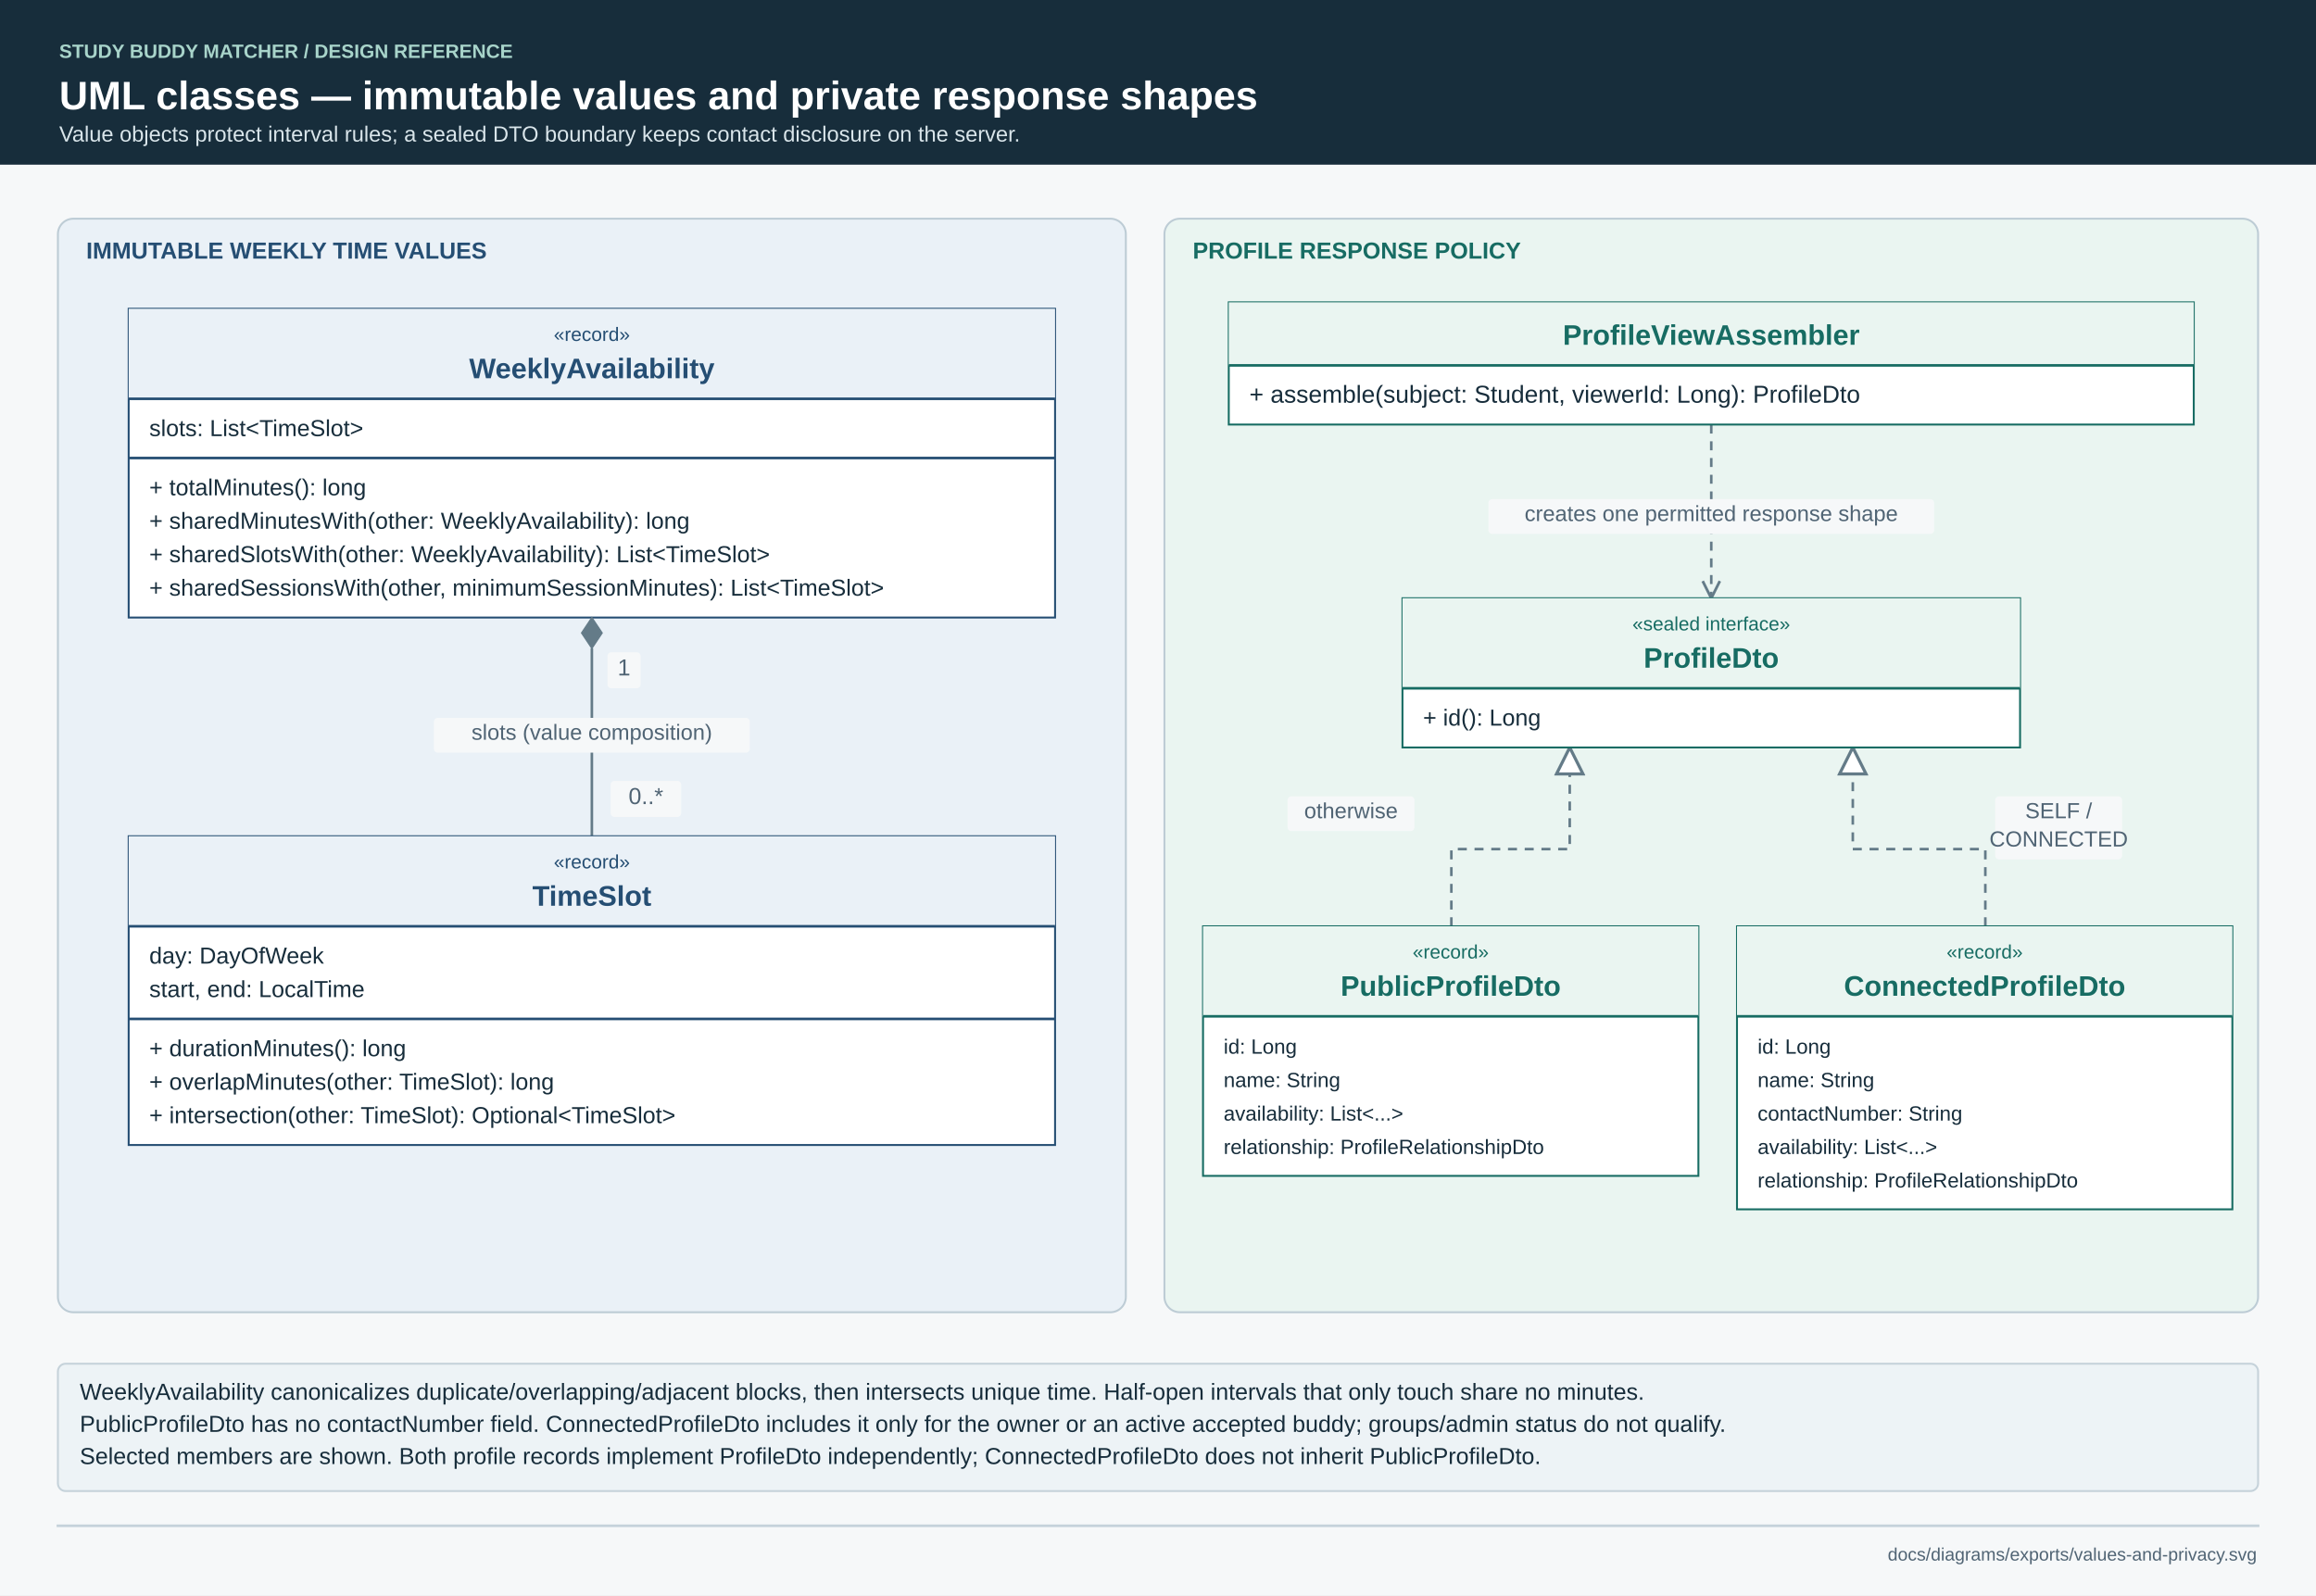
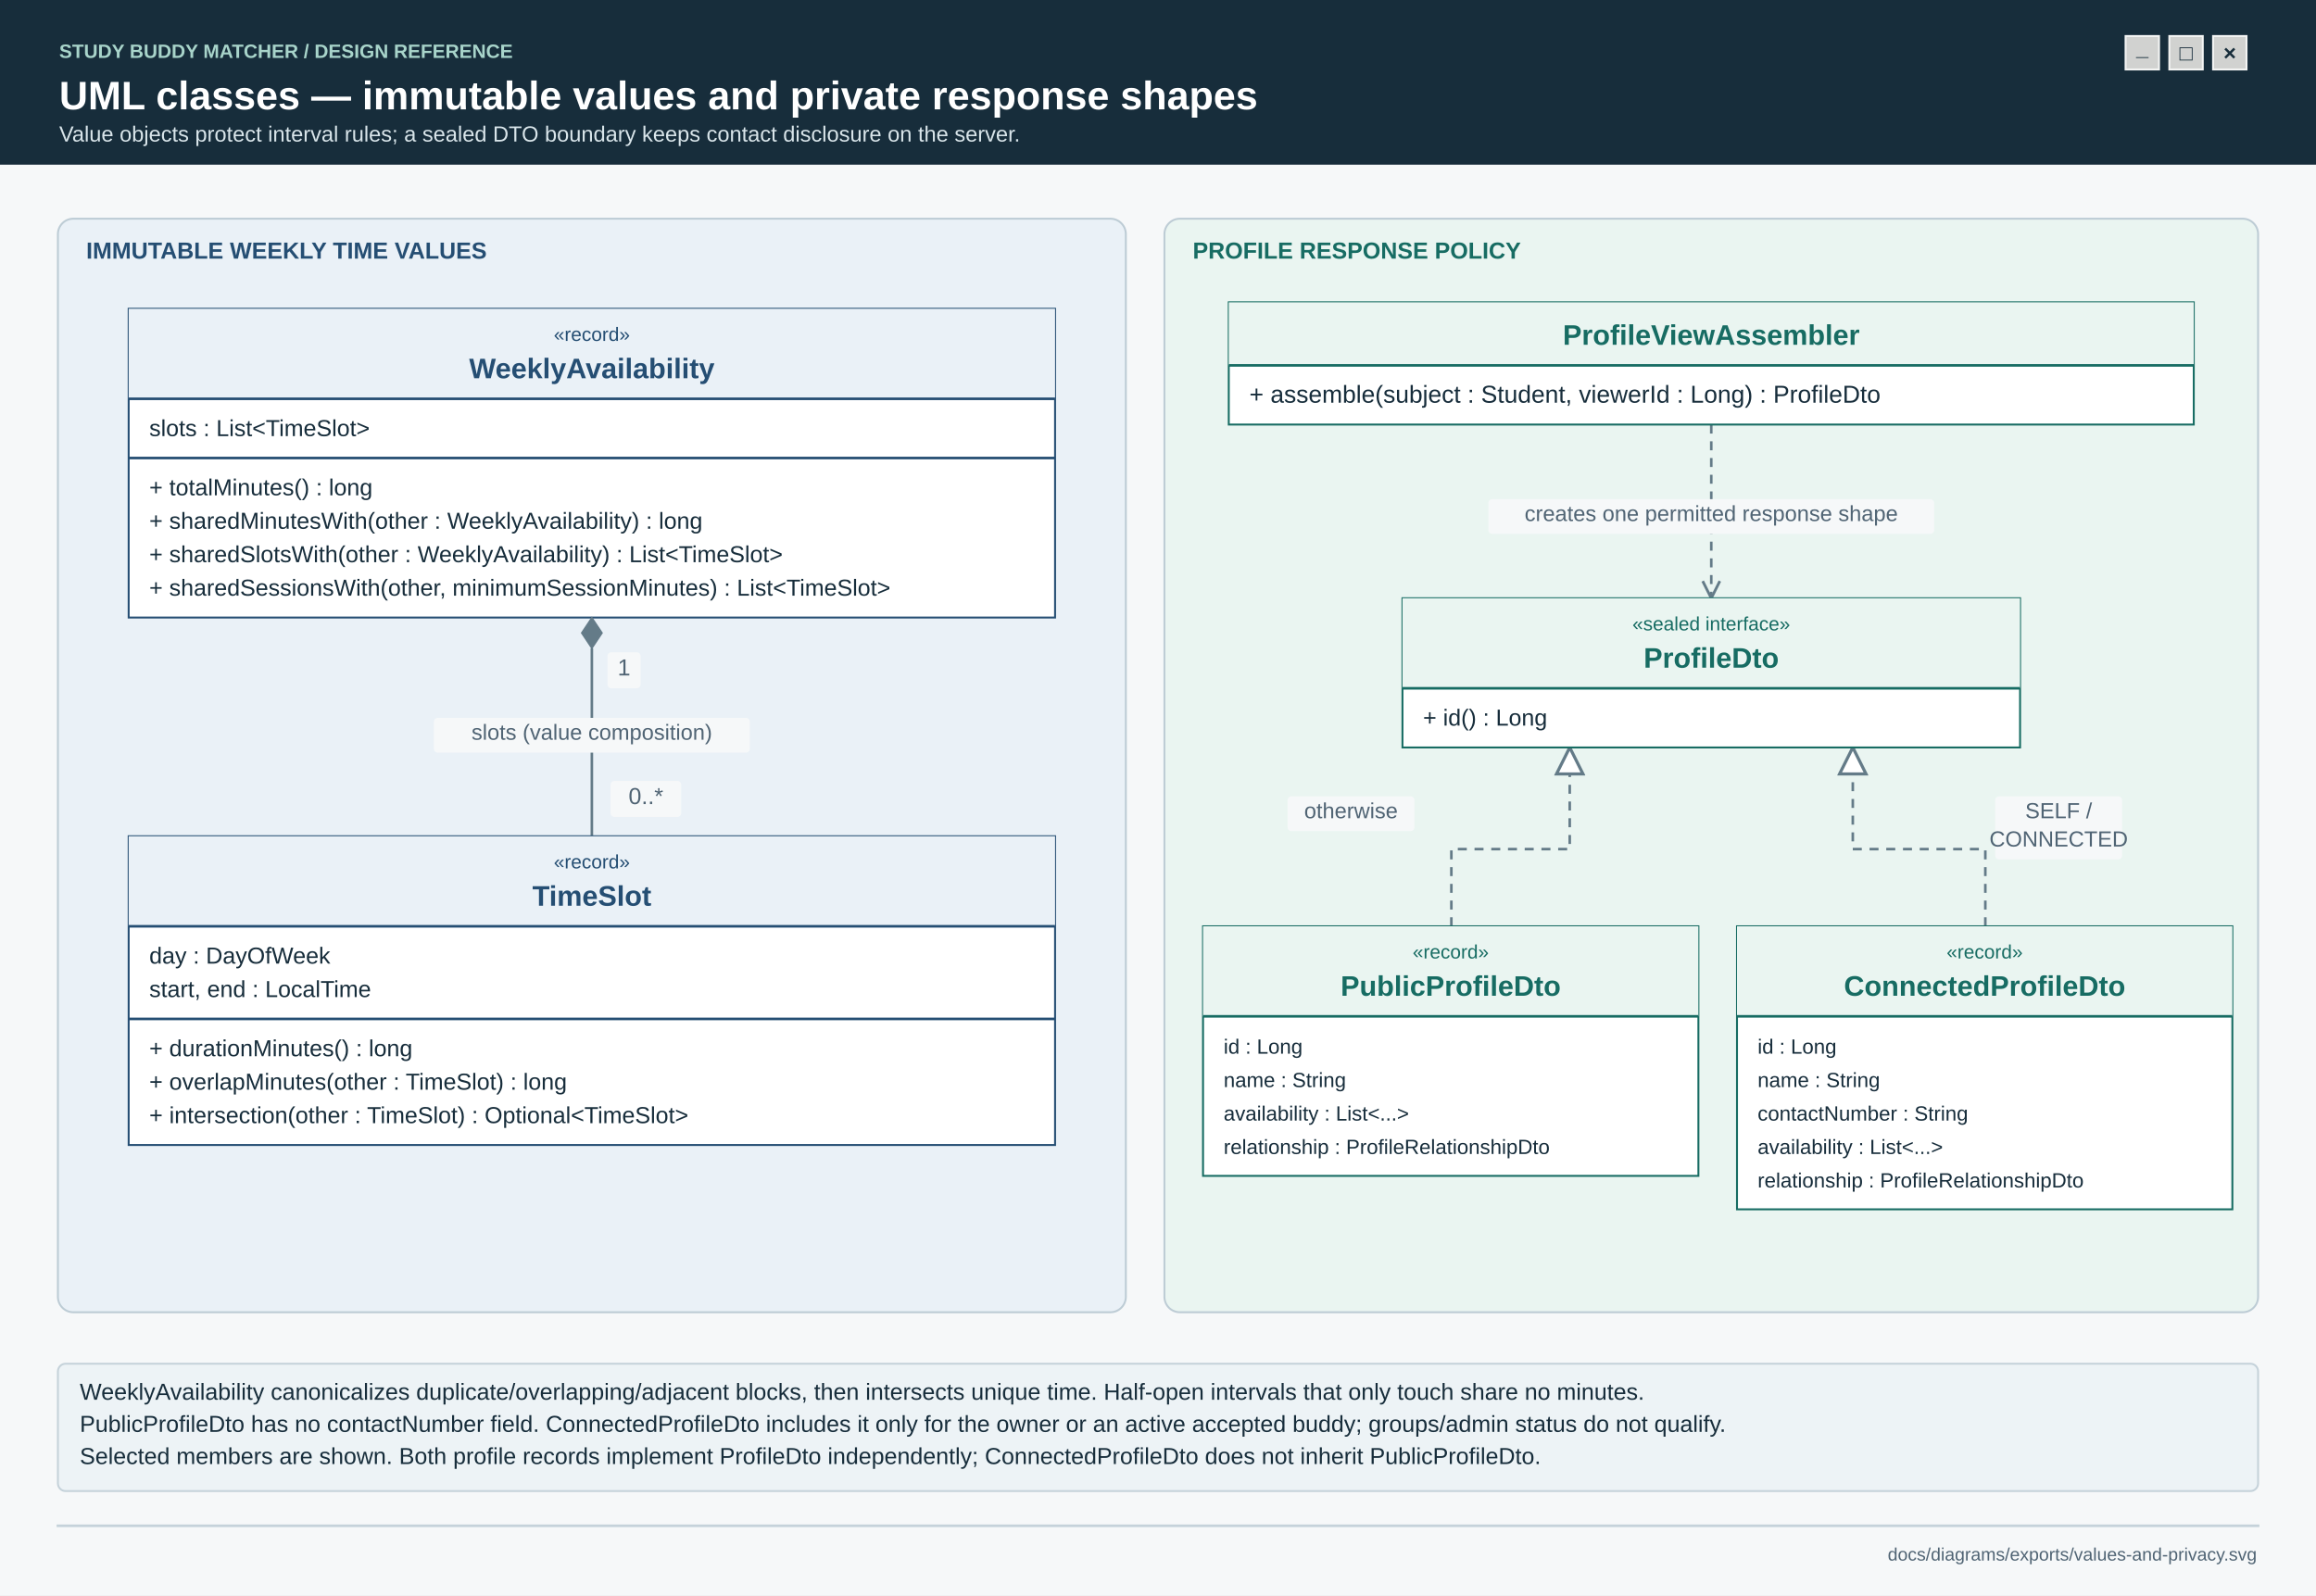
<svg xmlns="http://www.w3.org/2000/svg" width="1800" height="1240" viewBox="0 0 1800 1240" role="img" aria-labelledby="title description">
  <defs>
    <marker id="arrow" viewBox="0 0 12 12" refX="11" refY="6" markerWidth="8" markerHeight="8" orient="auto-start-reverse">
      <path d="M 1 1 L 11 6 L 1 11" fill="none" stroke="#647b88" stroke-width="1.6" />
+     </marker>
+     <marker id="solid" viewBox="0 0 12 12" refX="11" refY="6" markerWidth="9" markerHeight="9" orient="auto-start-reverse">
+       <path d="M 1 1 L 11 6 L 1 11 Z" fill="#647b88" stroke="#647b88" stroke-width="1" />
    </marker>
    <marker id="triangle" viewBox="0 0 14 14" refX="13" refY="7" markerWidth="12" markerHeight="12" orient="auto-start-reverse">
      <path d="M 1 1 L 13 7 L 1 13 Z" fill="white" stroke="#647b88" stroke-width="1.4" />
    </marker>
    <marker id="diamond" viewBox="0 0 16 12" refX="1" refY="6" markerWidth="13" markerHeight="10" orient="auto-start-reverse">
      <path d="M 1 6 L 8 1 L 15 6 L 8 11 Z" fill="#647b88" stroke="#647b88" />
    </marker>
  </defs>
  <g font-family="Tahoma, Verdana, Arial, sans-serif">
    <rect x="0" y="0" width="1800" height="1240" rx="0" fill="#f6f8f9" stroke="none" stroke-width="1.5" />
    <rect x="0" y="0" width="1800" height="128" rx="0" fill="#172d3b" stroke="none" stroke-width="1.5" />
+     <rect x="1652" y="28" width="26" height="26" rx="0" fill="#d1d2d0" stroke="#f4f5f4" stroke-width="1.5" />
+     <text x="1665" y="43" font-size="17" fill="#172d3b" font-weight="700" text-anchor="middle">_</text>
+     <rect x="1686" y="28" width="26" height="26" rx="0" fill="#d1d2d0" stroke="#f4f5f4" stroke-width="1.5" />
+     <text x="1699" y="47" font-size="17" fill="#172d3b" font-weight="700" text-anchor="middle">□</text>
+     <rect x="1720" y="28" width="26" height="26" rx="0" fill="#d1d2d0" stroke="#f4f5f4" stroke-width="1.5" />
+     <text x="1733" y="47" font-size="17" fill="#172d3b" font-weight="700" text-anchor="middle">×</text>
    <rect x="45" y="170" width="830" height="850" rx="12" fill="#eaf1f7" stroke="#bdccd5" stroke-width="1.5" />
    <rect x="905" y="170" width="850" height="850" rx="12" fill="#eaf5f1" stroke="#bdccd5" stroke-width="1.5" />
    <polyline points="44,1186 1756,1186" fill="none" stroke="#c5d2da" stroke-width="2" stroke-linejoin="round" />
    <polyline points="460,504 460,650" fill="none" stroke="#647b88" stroke-width="2" stroke-linejoin="round" />
    <polyline points="1330,330 1330,465" fill="none" stroke="#647b88" stroke-width="2" stroke-linejoin="round" stroke-dasharray="7 6" marker-end="url(#arrow)" />
    <polyline points="1128,720 1128,660 1220,660 1220,581" fill="none" stroke="#647b88" stroke-width="2" stroke-linejoin="round" stroke-dasharray="7 6" marker-end="url(#triangle)" />
    <polyline points="1543,720 1543,660 1440,660 1440,581" fill="none" stroke="#647b88" stroke-width="2" stroke-linejoin="round" stroke-dasharray="7 6" marker-end="url(#triangle)" />
    <rect x="100" y="240" width="720" height="240" rx="0" fill="white" stroke="#254e73" stroke-width="1.5" data-class="WeeklyAvailability" />
    <rect x="100" y="240" width="720" height="70" rx="0" fill="#eaf1f7" stroke="none" stroke-width="1.5" />
    <polyline points="100,310 820,310" fill="none" stroke="#254e73" stroke-width="2" stroke-linejoin="round" />
    <polyline points="100,356 820,356" fill="none" stroke="#254e73" stroke-width="2" stroke-linejoin="round" />
    <rect x="100" y="650" width="720" height="240" rx="0" fill="white" stroke="#254e73" stroke-width="1.5" data-class="TimeSlot" />
    <rect x="100" y="650" width="720" height="70" rx="0" fill="#eaf1f7" stroke="none" stroke-width="1.5" />
    <polyline points="100,720 820,720" fill="none" stroke="#254e73" stroke-width="2" stroke-linejoin="round" />
    <polyline points="100,792 820,792" fill="none" stroke="#254e73" stroke-width="2" stroke-linejoin="round" />
    <polygon points="460,480 452,492 460,504 468,492" fill="#647b88" stroke="#647b88" />
    <rect x="955" y="235" width="750" height="95" rx="0" fill="white" stroke="#176c63" stroke-width="1.5" data-class="ProfileViewAssembler" />
    <rect x="955" y="235" width="750" height="49" rx="0" fill="#eaf5f1" stroke="none" stroke-width="1.5" />
    <polyline points="955,284 1705,284" fill="none" stroke="#176c63" stroke-width="2" stroke-linejoin="round" />
    <rect x="1090" y="465" width="480" height="116" rx="0" fill="white" stroke="#176c63" stroke-width="1.5" data-class="ProfileDto" />
    <rect x="1090" y="465" width="480" height="70" rx="0" fill="#eaf5f1" stroke="none" stroke-width="1.5" />
    <polyline points="1090,535 1570,535" fill="none" stroke="#176c63" stroke-width="2" stroke-linejoin="round" />
    <rect x="935" y="720" width="385" height="194" rx="0" fill="white" stroke="#176c63" stroke-width="1.5" data-class="PublicProfileDto" />
    <rect x="935" y="720" width="385" height="70" rx="0" fill="#eaf5f1" stroke="none" stroke-width="1.5" />
    <polyline points="935,790 1320,790" fill="none" stroke="#176c63" stroke-width="2" stroke-linejoin="round" />
    <rect x="1350" y="720" width="385" height="220" rx="0" fill="white" stroke="#176c63" stroke-width="1.5" data-class="ConnectedProfileDto" />
    <rect x="1350" y="720" width="385" height="70" rx="0" fill="#eaf5f1" stroke="none" stroke-width="1.5" />
    <polyline points="1350,790 1735,790" fill="none" stroke="#176c63" stroke-width="2" stroke-linejoin="round" />
    <rect x="45" y="1060" width="1710" height="99" rx="6" fill="#edf3f6" stroke="#c5d2da" stroke-width="1.5" />
    <text x="46" y="45" font-size="15" fill="#a8d4ca" font-weight="700" text-anchor="start">STUDY BUDDY MATCHER  /  DESIGN REFERENCE</text>
    <text x="46" y="85" font-size="31" fill="#ffffff" font-weight="700" text-anchor="start">UML classes — immutable values and private response shapes</text>
    <text x="46" y="110" font-size="17" fill="#d9e5ea" font-weight="400" text-anchor="start">Value objects protect interval rules; a sealed DTO boundary keeps contact disclosure on the server.</text>
    <text x="1754" y="1213" font-size="14" fill="#506474" font-weight="400" text-anchor="end">docs/diagrams/exports/values-and-privacy.svg</text>
    <text x="67" y="201" font-size="18" fill="#254e73" font-weight="700" text-anchor="start">IMMUTABLE WEEKLY TIME VALUES</text>
    <text x="927" y="201" font-size="18" fill="#176c63" font-weight="700" text-anchor="start">PROFILE RESPONSE POLICY</text>
    <text x="460.0" y="265" font-size="15" fill="#254e73" font-weight="400" text-anchor="middle">«record»</text>
    <text x="460.0" y="294" font-size="22" fill="#254e73" font-weight="700" text-anchor="middle">WeeklyAvailability</text>
-     <text x="116" y="339" font-size="18" fill="#172d3b" font-weight="400" text-anchor="start">slots: List&lt;TimeSlot&gt;</text>
-     <text x="116" y="385" font-size="18" fill="#172d3b" font-weight="400" text-anchor="start">+ totalMinutes(): long</text>
-     <text x="116" y="411" font-size="18" fill="#172d3b" font-weight="400" text-anchor="start">+ sharedMinutesWith(other: WeeklyAvailability): long</text>
-     <text x="116" y="437" font-size="18" fill="#172d3b" font-weight="400" text-anchor="start">+ sharedSlotsWith(other: WeeklyAvailability): List&lt;TimeSlot&gt;</text>
-     <text x="116" y="463" font-size="18" fill="#172d3b" font-weight="400" text-anchor="start">+ sharedSessionsWith(other, minimumSessionMinutes): List&lt;TimeSlot&gt;</text>
+     <text x="116" y="339" font-size="18" fill="#172d3b" font-weight="400" text-anchor="start">slots : List&lt;TimeSlot&gt;</text>
+     <text x="116" y="385" font-size="18" fill="#172d3b" font-weight="400" text-anchor="start">+ totalMinutes() : long</text>
+     <text x="116" y="411" font-size="18" fill="#172d3b" font-weight="400" text-anchor="start">+ sharedMinutesWith(other : WeeklyAvailability) : long</text>
+     <text x="116" y="437" font-size="18" fill="#172d3b" font-weight="400" text-anchor="start">+ sharedSlotsWith(other : WeeklyAvailability) : List&lt;TimeSlot&gt;</text>
+     <text x="116" y="463" font-size="18" fill="#172d3b" font-weight="400" text-anchor="start">+ sharedSessionsWith(other, minimumSessionMinutes) : List&lt;TimeSlot&gt;</text>
    <text x="460.0" y="675" font-size="15" fill="#254e73" font-weight="400" text-anchor="middle">«record»</text>
    <text x="460.0" y="704" font-size="22" fill="#254e73" font-weight="700" text-anchor="middle">TimeSlot</text>
-     <text x="116" y="749" font-size="18" fill="#172d3b" font-weight="400" text-anchor="start">day: DayOfWeek</text>
-     <text x="116" y="775" font-size="18" fill="#172d3b" font-weight="400" text-anchor="start">start, end: LocalTime</text>
-     <text x="116" y="821" font-size="18" fill="#172d3b" font-weight="400" text-anchor="start">+ durationMinutes(): long</text>
-     <text x="116" y="847" font-size="18" fill="#172d3b" font-weight="400" text-anchor="start">+ overlapMinutes(other: TimeSlot): long</text>
-     <text x="116" y="873" font-size="18" fill="#172d3b" font-weight="400" text-anchor="start">+ intersection(other: TimeSlot): Optional&lt;TimeSlot&gt;</text>
+     <text x="116" y="749" font-size="18" fill="#172d3b" font-weight="400" text-anchor="start">day : DayOfWeek</text>
+     <text x="116" y="775" font-size="18" fill="#172d3b" font-weight="400" text-anchor="start">start, end : LocalTime</text>
+     <text x="116" y="821" font-size="18" fill="#172d3b" font-weight="400" text-anchor="start">+ durationMinutes() : long</text>
+     <text x="116" y="847" font-size="18" fill="#172d3b" font-weight="400" text-anchor="start">+ overlapMinutes(other : TimeSlot) : long</text>
+     <text x="116" y="873" font-size="18" fill="#172d3b" font-weight="400" text-anchor="start">+ intersection(other : TimeSlot) : Optional&lt;TimeSlot&gt;</text>
    <rect x="472.14" y="507" width="25.72" height="28" rx="3" fill="#f6f8f9" stroke="none" stroke-width="1.5" />
    <text x="485" y="525" font-size="18" fill="#506474" font-weight="400" text-anchor="middle">1</text>
    <rect x="474.56" y="607" width="54.88" height="28" rx="3" fill="#f6f8f9" stroke="none" stroke-width="1.5" />
    <text x="502" y="625" font-size="18" fill="#506474" font-weight="400" text-anchor="middle">0..*</text>
    <rect x="337.25" y="558" width="245.5" height="27" rx="3" fill="#f6f8f9" stroke="none" stroke-width="1.5" />
    <text x="460" y="575" font-size="17" fill="#506474" font-weight="400" text-anchor="middle">slots (value composition)</text>
    <text x="1330.0" y="268" font-size="22" fill="#176c63" font-weight="700" text-anchor="middle">ProfileViewAssembler</text>
-     <text x="971" y="313" font-size="19" fill="#172d3b" font-weight="400" text-anchor="start">+ assemble(subject: Student, viewerId: Long): ProfileDto</text>
+     <text x="971" y="313" font-size="19" fill="#172d3b" font-weight="400" text-anchor="start">+ assemble(subject : Student, viewerId : Long) : ProfileDto</text>
    <text x="1330.0" y="490" font-size="15" fill="#176c63" font-weight="400" text-anchor="middle">«sealed interface»</text>
    <text x="1330.0" y="519" font-size="22" fill="#176c63" font-weight="700" text-anchor="middle">ProfileDto</text>
-     <text x="1106" y="564" font-size="18" fill="#172d3b" font-weight="400" text-anchor="start">+ id(): Long</text>
+     <text x="1106" y="564" font-size="18" fill="#172d3b" font-weight="400" text-anchor="start">+ id() : Long</text>
    <rect x="1156.76" y="388" width="346.48" height="27" rx="3" fill="#f6f8f9" stroke="none" stroke-width="1.5" />
    <text x="1330" y="405" font-size="17" fill="#506474" font-weight="400" text-anchor="middle">creates one permitted response shape</text>
    <text x="1127.5" y="745" font-size="15" fill="#176c63" font-weight="400" text-anchor="middle">«record»</text>
    <text x="1127.5" y="774" font-size="22" fill="#176c63" font-weight="700" text-anchor="middle">PublicProfileDto</text>
-     <text x="951" y="819" font-size="16" fill="#172d3b" font-weight="400" text-anchor="start">id: Long</text>
-     <text x="951" y="845" font-size="16" fill="#172d3b" font-weight="400" text-anchor="start">name: String</text>
-     <text x="951" y="871" font-size="16" fill="#172d3b" font-weight="400" text-anchor="start">availability: List&lt;...&gt;</text>
-     <text x="951" y="897" font-size="16" fill="#172d3b" font-weight="400" text-anchor="start">relationship: ProfileRelationshipDto</text>
+     <text x="951" y="819" font-size="16" fill="#172d3b" font-weight="400" text-anchor="start">id : Long</text>
+     <text x="951" y="845" font-size="16" fill="#172d3b" font-weight="400" text-anchor="start">name : String</text>
+     <text x="951" y="871" font-size="16" fill="#172d3b" font-weight="400" text-anchor="start">availability : List&lt;...&gt;</text>
+     <text x="951" y="897" font-size="16" fill="#172d3b" font-weight="400" text-anchor="start">relationship : ProfileRelationshipDto</text>
    <text x="1542.5" y="745" font-size="15" fill="#176c63" font-weight="400" text-anchor="middle">«record»</text>
    <text x="1542.5" y="774" font-size="22" fill="#176c63" font-weight="700" text-anchor="middle">ConnectedProfileDto</text>
-     <text x="1366" y="819" font-size="16" fill="#172d3b" font-weight="400" text-anchor="start">id: Long</text>
-     <text x="1366" y="845" font-size="16" fill="#172d3b" font-weight="400" text-anchor="start">name: String</text>
-     <text x="1366" y="871" font-size="16" fill="#172d3b" font-weight="400" text-anchor="start">contactNumber: String</text>
-     <text x="1366" y="897" font-size="16" fill="#172d3b" font-weight="400" text-anchor="start">availability: List&lt;...&gt;</text>
-     <text x="1366" y="923" font-size="16" fill="#172d3b" font-weight="400" text-anchor="start">relationship: ProfileRelationshipDto</text>
+     <text x="1366" y="819" font-size="16" fill="#172d3b" font-weight="400" text-anchor="start">id : Long</text>
+     <text x="1366" y="845" font-size="16" fill="#172d3b" font-weight="400" text-anchor="start">name : String</text>
+     <text x="1366" y="871" font-size="16" fill="#172d3b" font-weight="400" text-anchor="start">contactNumber : String</text>
+     <text x="1366" y="897" font-size="16" fill="#172d3b" font-weight="400" text-anchor="start">availability : List&lt;...&gt;</text>
+     <text x="1366" y="923" font-size="16" fill="#172d3b" font-weight="400" text-anchor="start">relationship : ProfileRelationshipDto</text>
    <rect x="1000.69" y="619" width="98.62" height="27" rx="3" fill="#f6f8f9" stroke="none" stroke-width="1.5" />
    <text x="1050" y="636" font-size="17" fill="#506474" font-weight="400" text-anchor="middle">otherwise</text>
    <rect x="1550.69" y="619" width="98.62" height="49" rx="3" fill="#f6f8f9" stroke="none" stroke-width="1.5" />
    <text x="1600" y="636" font-size="17" fill="#506474" font-weight="400" text-anchor="middle">SELF /</text>
    <text x="1600" y="658" font-size="17" fill="#506474" font-weight="400" text-anchor="middle">CONNECTED</text>
    <text x="62" y="1088" font-size="18" fill="#172d3b" font-weight="400" text-anchor="start">WeeklyAvailability canonicalizes duplicate/overlapping/adjacent blocks, then intersects unique time. Half-open intervals that only touch share no minutes.</text>
    <text x="62" y="1113" font-size="18" fill="#172d3b" font-weight="400" text-anchor="start">PublicProfileDto has no contactNumber field. ConnectedProfileDto includes it only for the owner or an active accepted buddy; groups/admin status do not qualify.</text>
    <text x="62" y="1138" font-size="18" fill="#172d3b" font-weight="400" text-anchor="start">Selected members are shown. Both profile records implement ProfileDto independently; ConnectedProfileDto does not inherit PublicProfileDto.</text>
  </g>
</svg>
